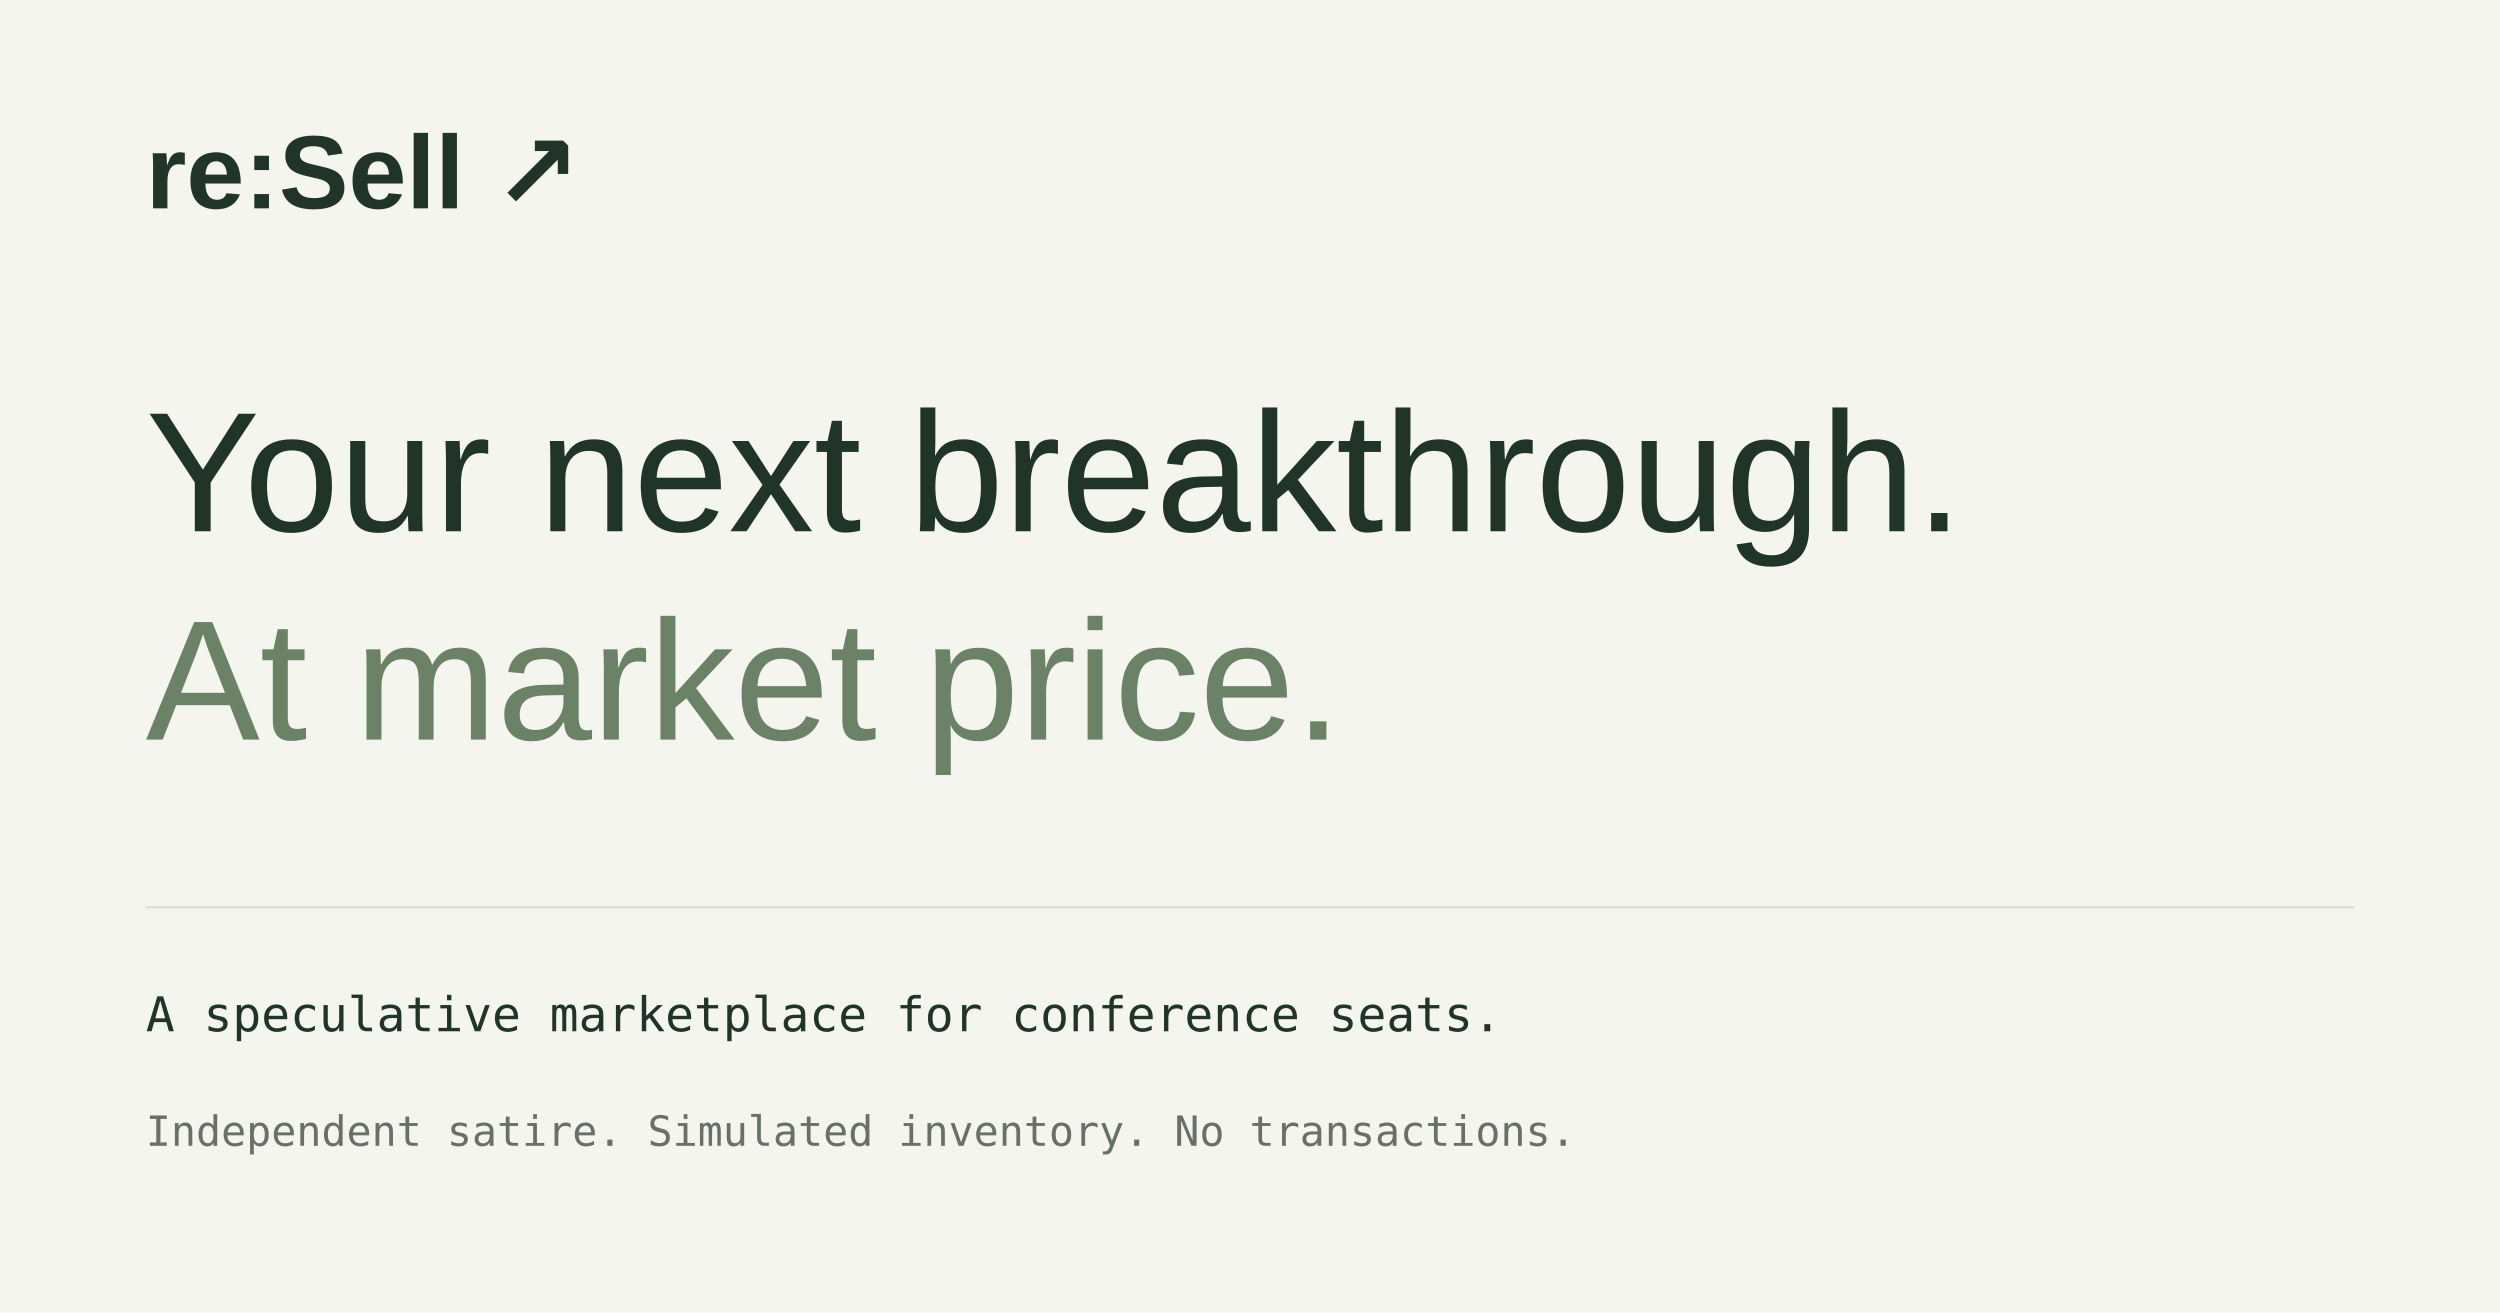
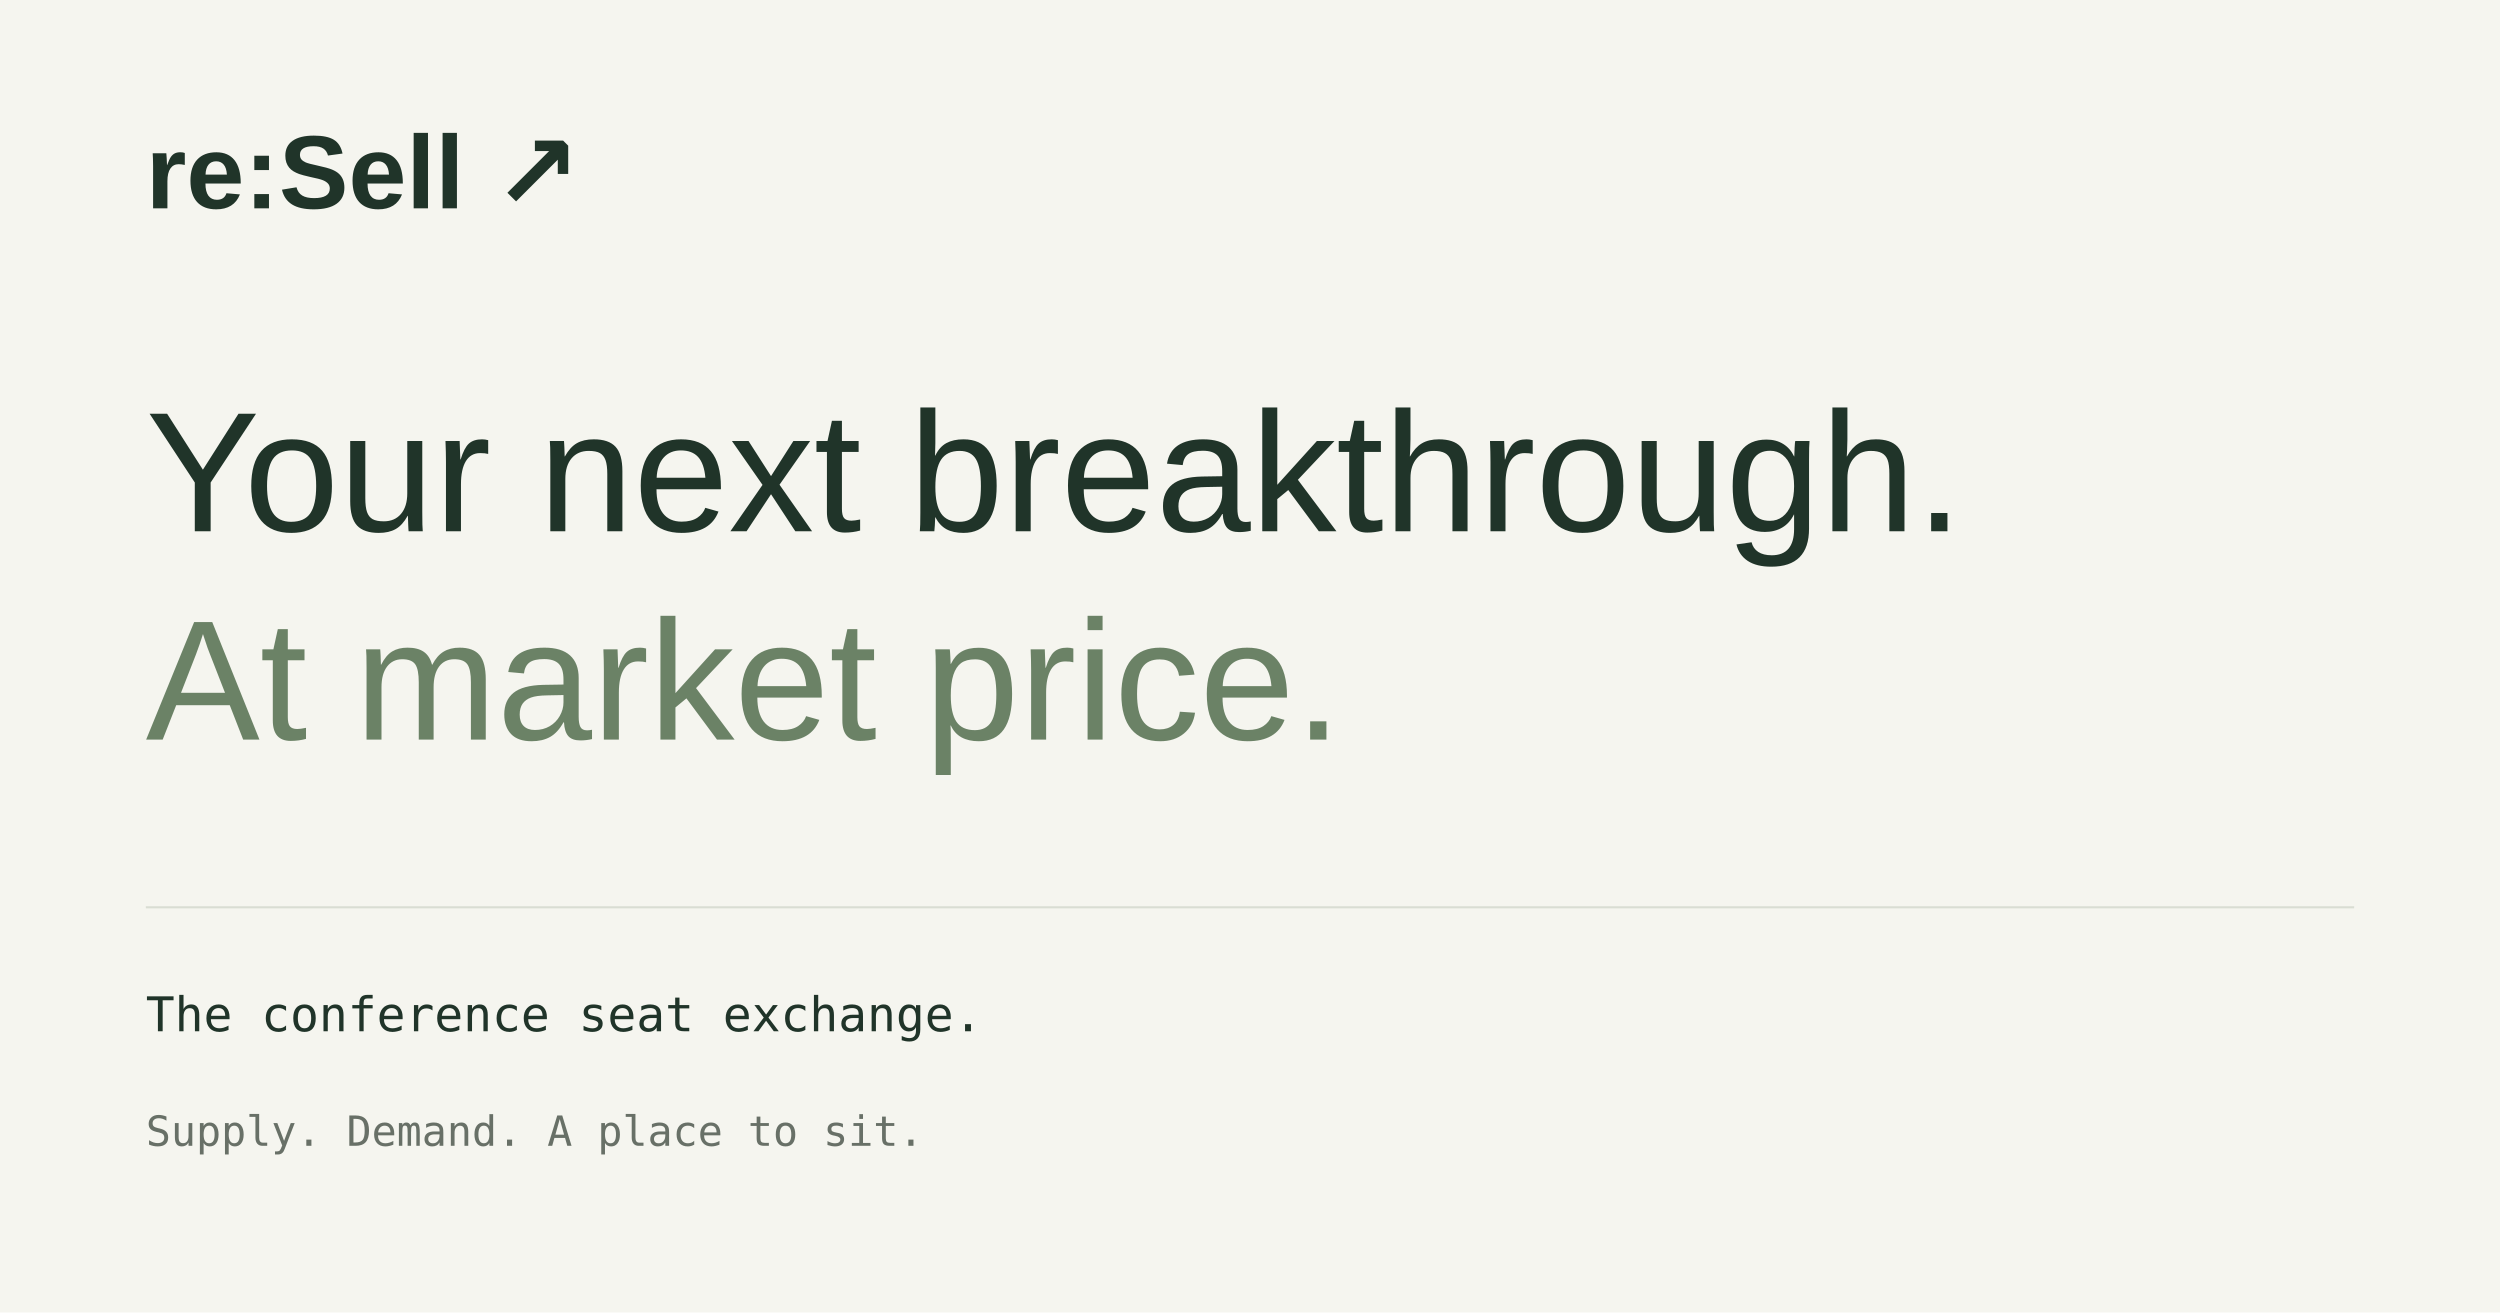
<svg xmlns="http://www.w3.org/2000/svg" width="1200" height="630" viewBox="0 0 1200 630">
  <rect width="1200" height="630" fill="#f5f5ef" />
  <text x="70" y="100" fill="#203429" font-family="Arial,sans-serif" font-size="50" font-weight="700">re:Sell ↗</text>
  <text x="70" y="255" fill="#203429" font-family="Arial,sans-serif" font-size="82">Your next breakthrough.</text>
  <text x="70" y="355" fill="#6b8266" font-family="Arial,sans-serif" font-size="82">At market price.</text>
  <rect x="70" y="435" width="1060" height="1" fill="#d9ddd3" />
-   <text x="70" y="495" fill="#203429" font-family="monospace" font-size="23">A speculative marketplace for conference seats.</text>
-   <text x="70" y="550" fill="#687067" font-family="monospace" font-size="20">Independent satire. Simulated inventory. No transactions.</text>
+   <text x="70" y="495" fill="#203429" font-family="monospace" font-size="23">The conference seat exchange.</text>
+   <text x="70" y="550" fill="#687067" font-family="monospace" font-size="20">Supply. Demand. A place to sit.</text>
</svg>
